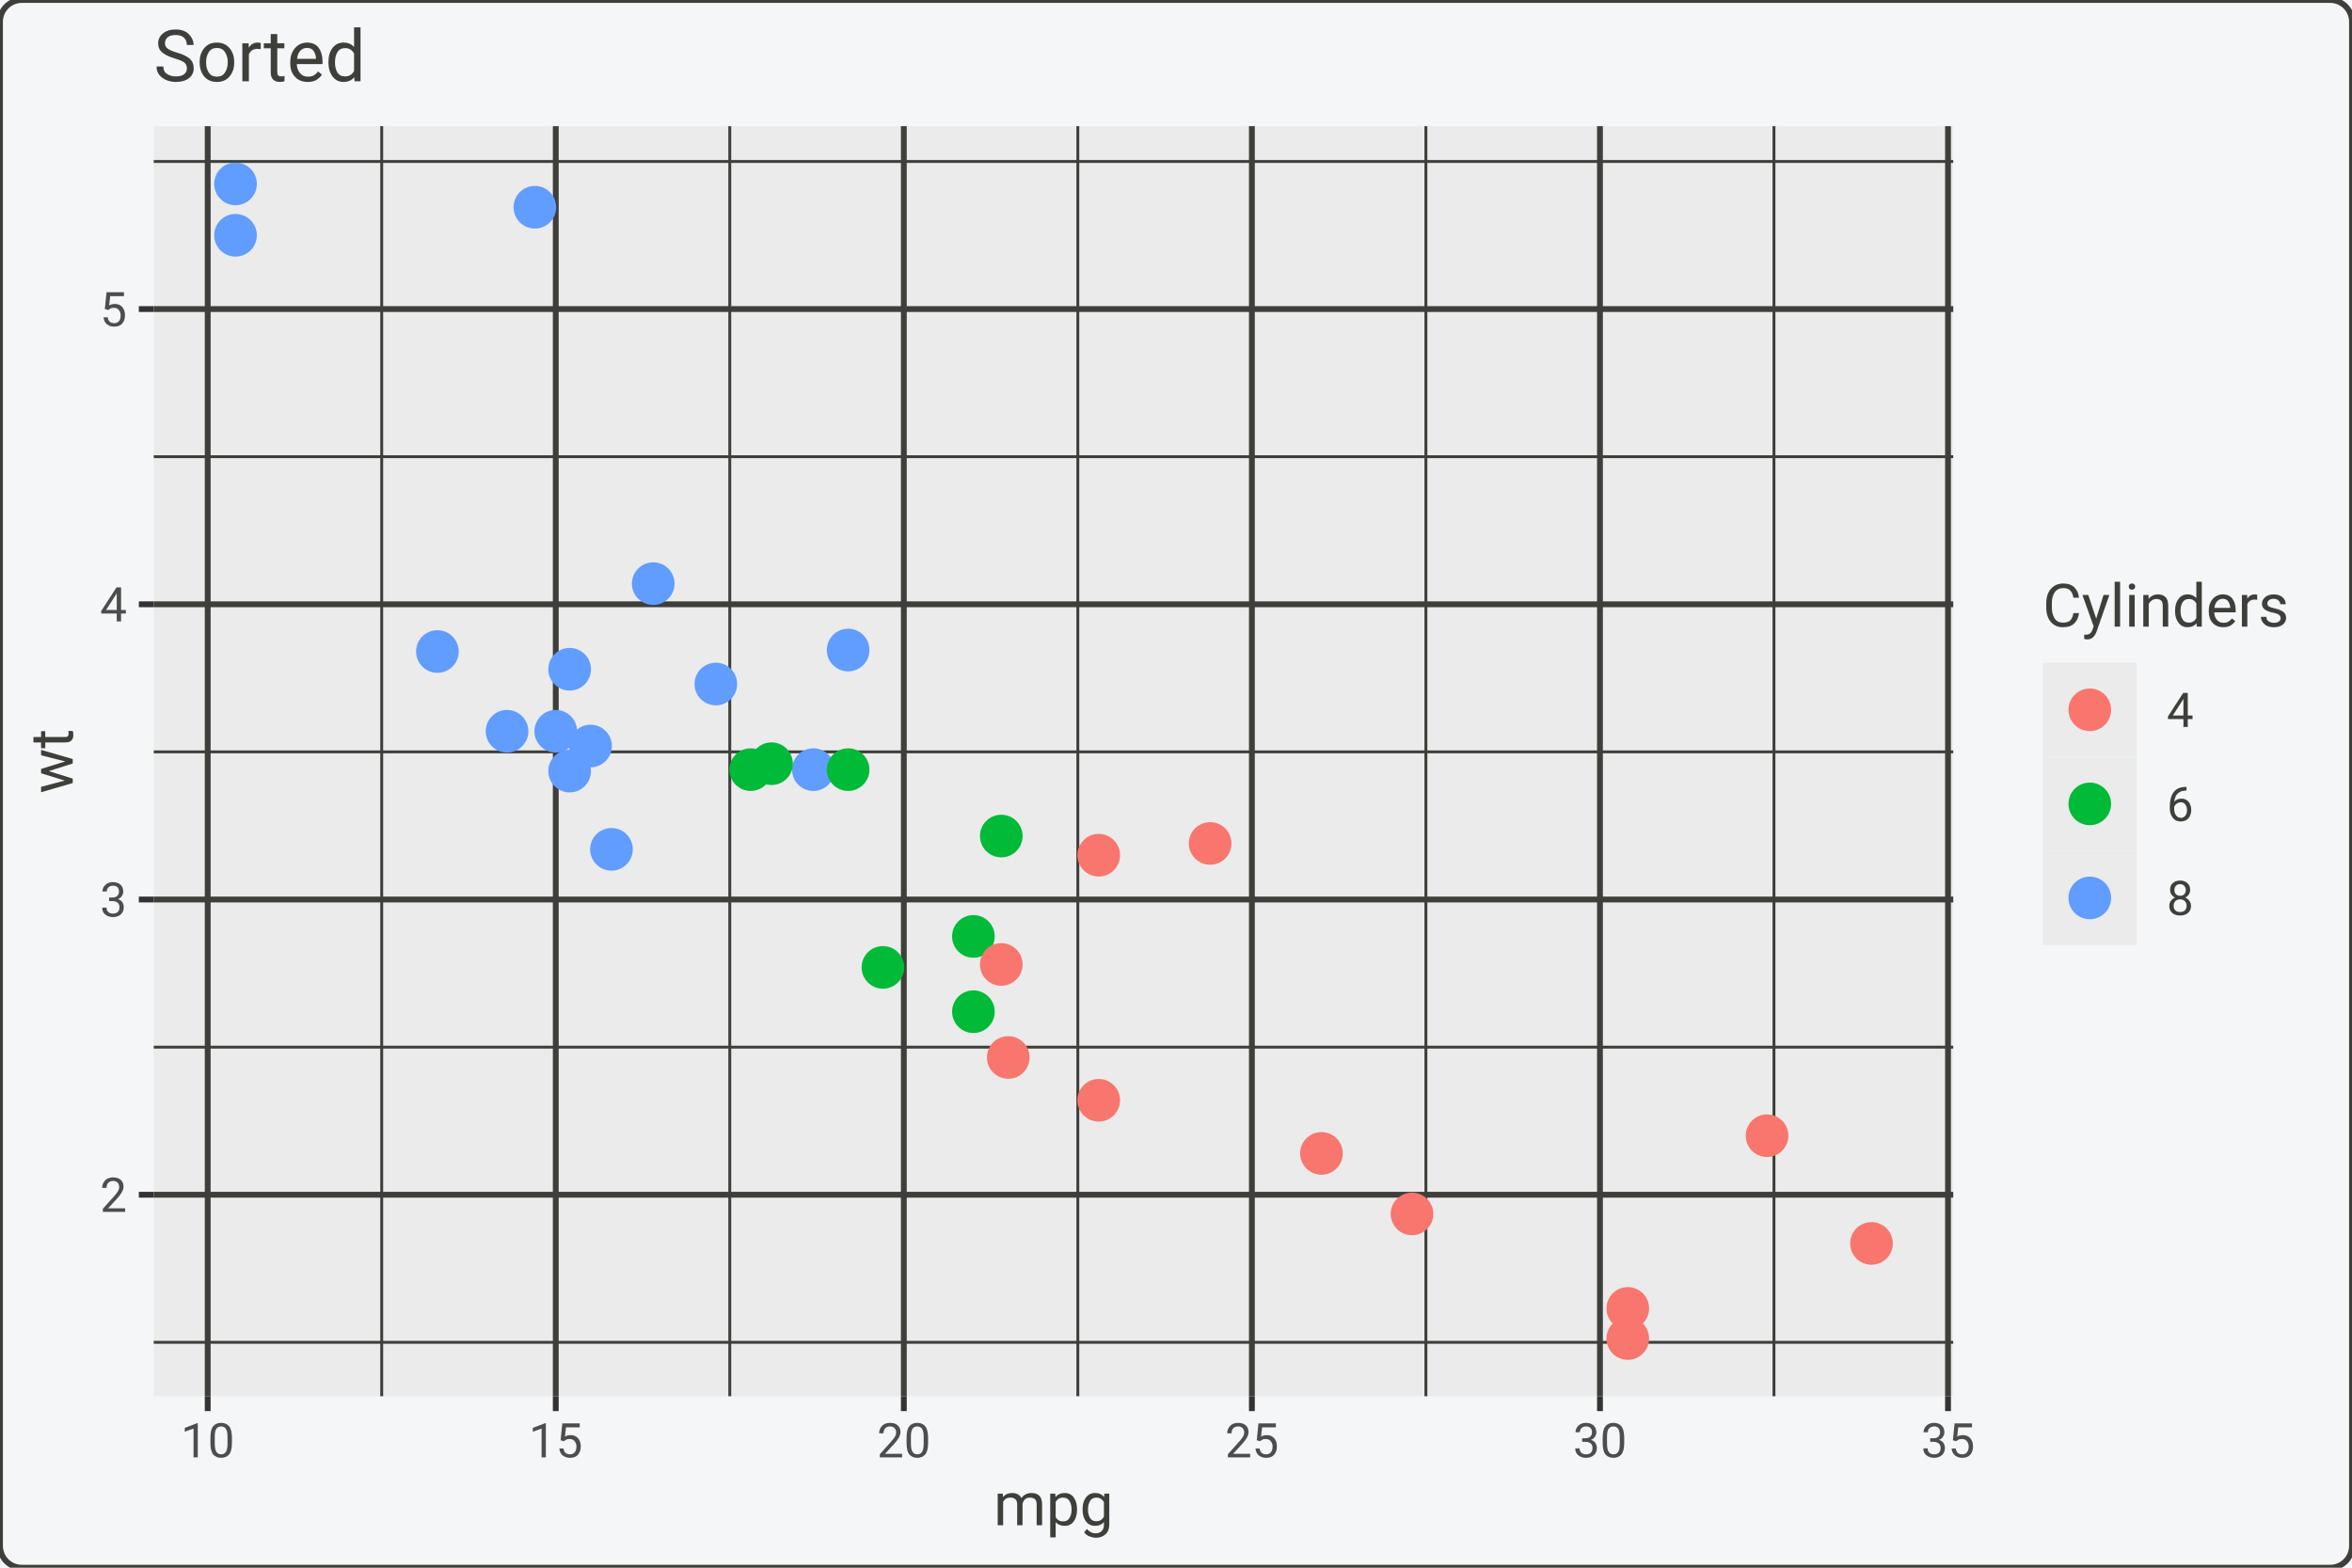
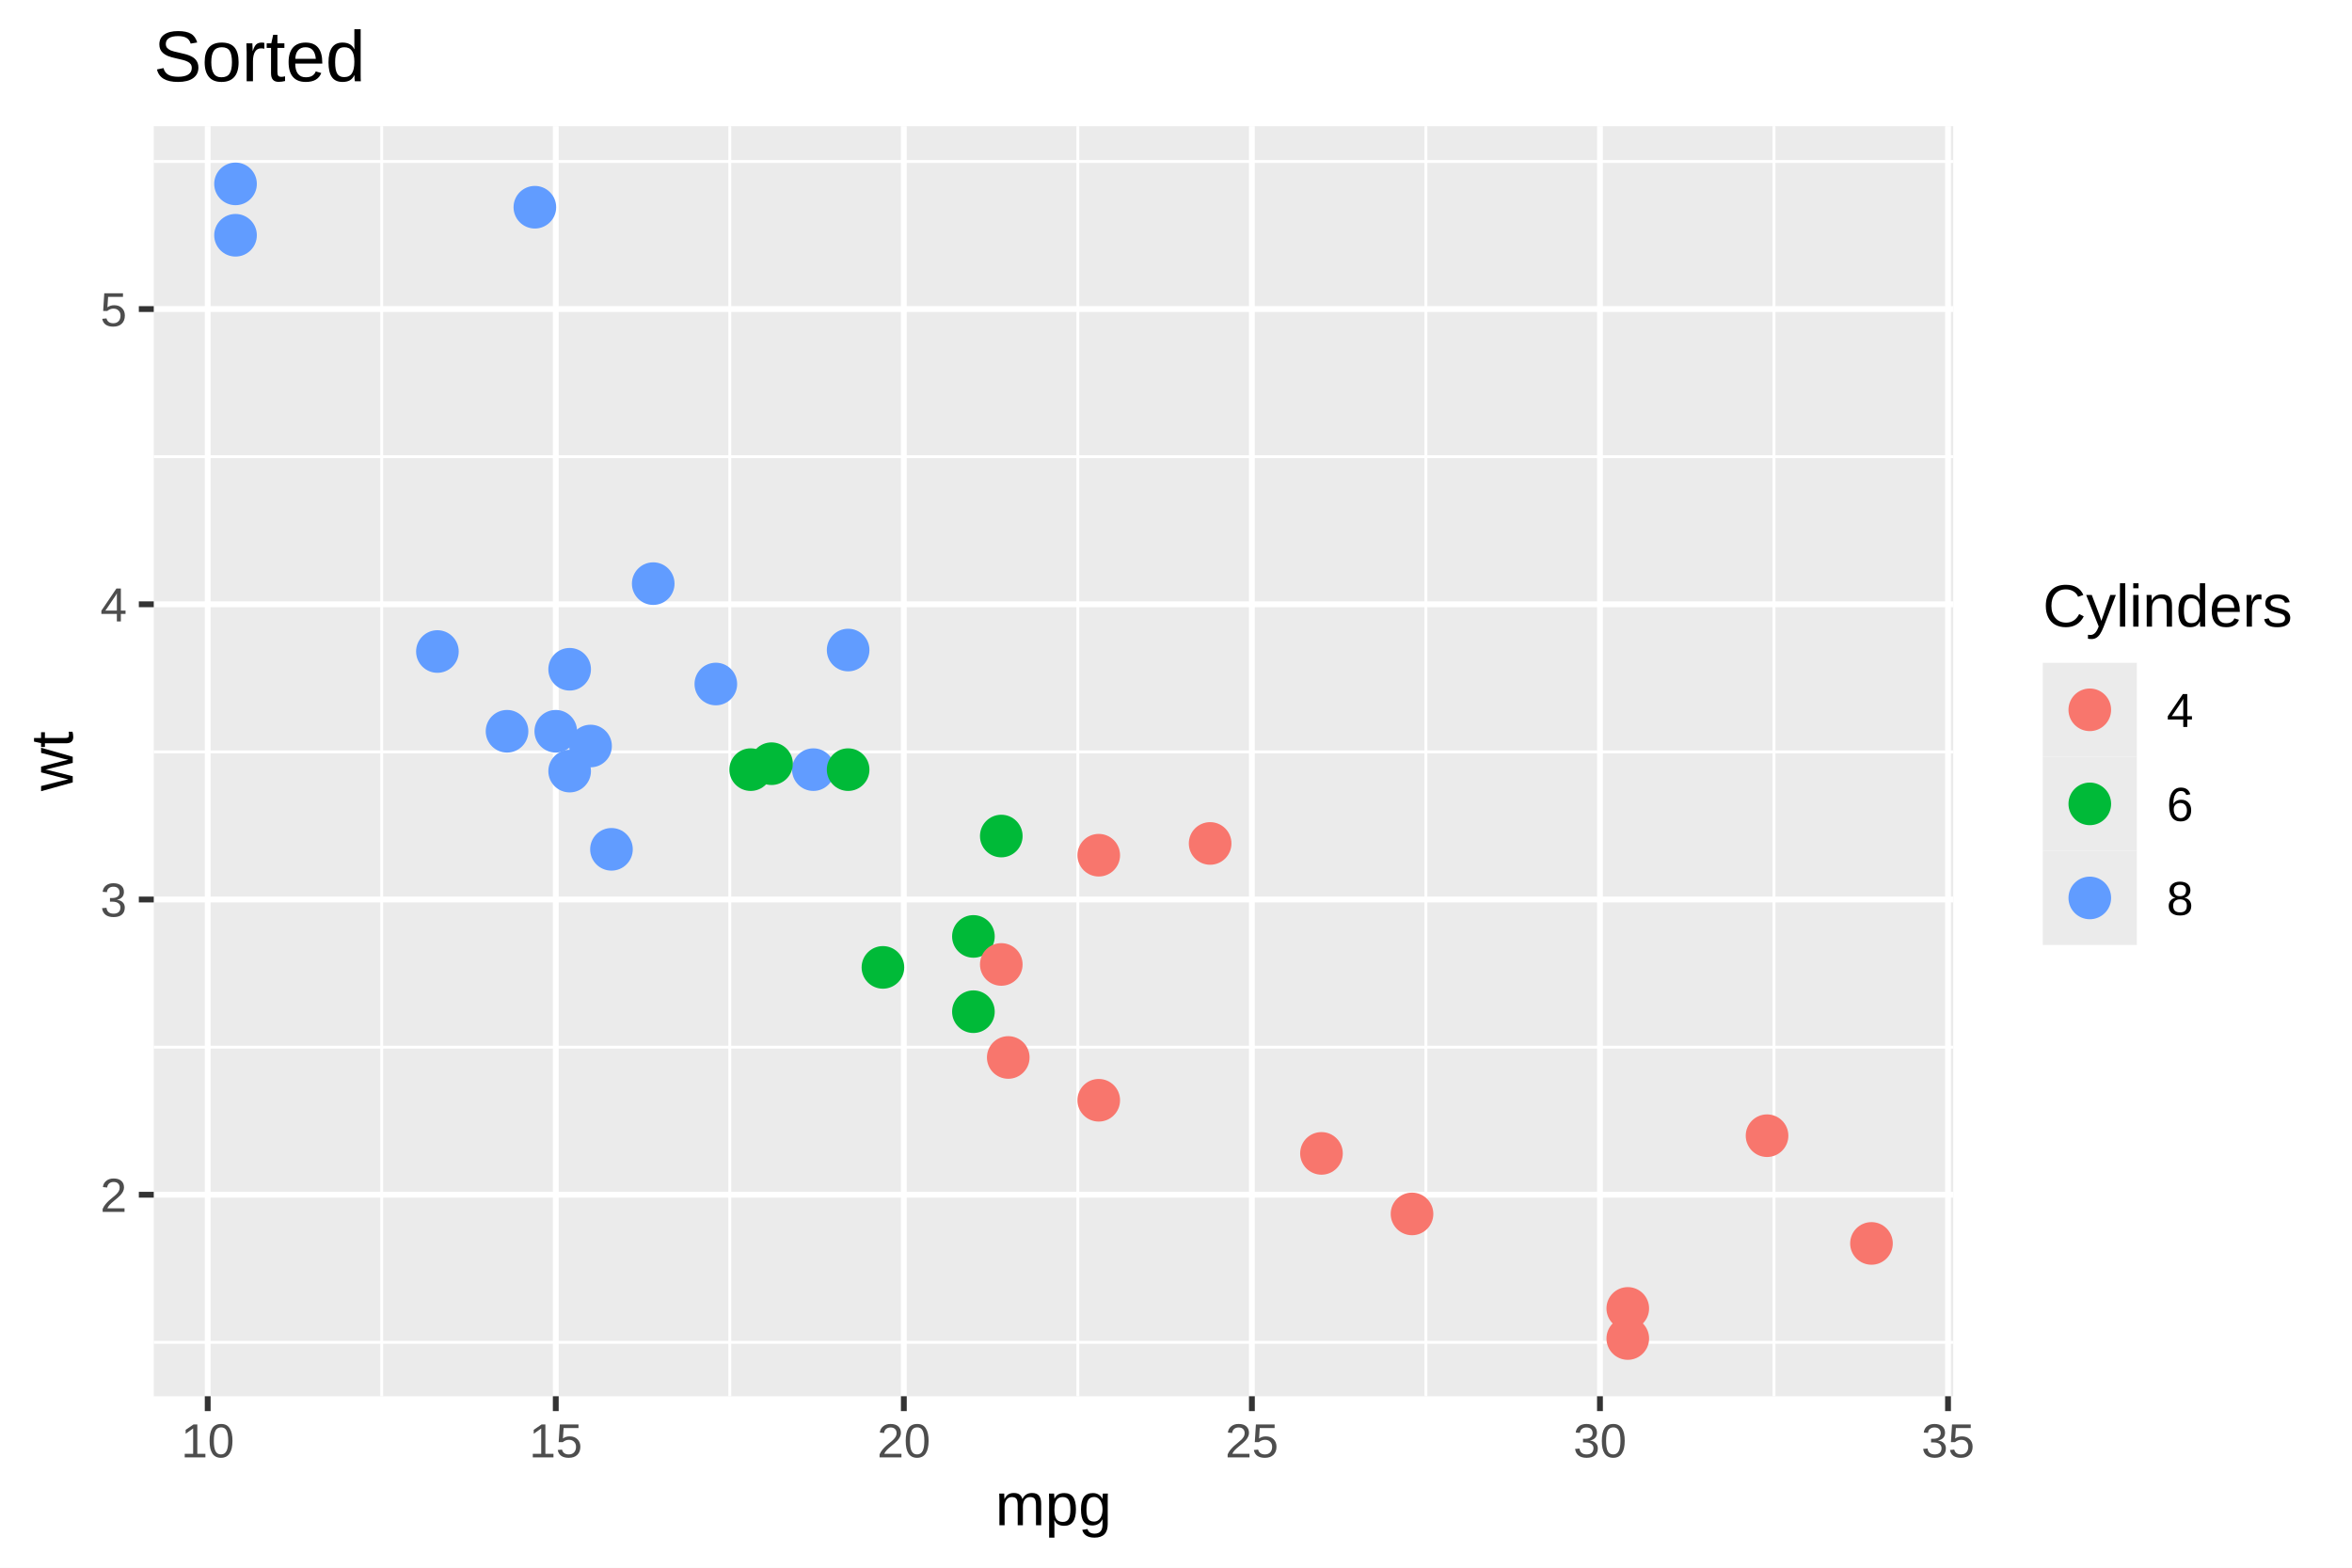
<svg xmlns="http://www.w3.org/2000/svg" width="432.00pt" height="288.00pt" viewBox="0 0 432.00 288.00">
  <g class="svglite">
    <defs>
      <style type="text/css">
-     /* theme-aware-processed */
-     .svglite line, .svglite polyline, .svglite polygon, .svglite path, .svglite circle {
+     .svglite line, .svglite polyline, .svglite polygon, .svglite path, .svglite rect, .svglite circle {
      fill: none;
-       stroke: #3E3F3A;
-       stroke-linecap: round;
-       stroke-linejoin: round;
-       stroke-miterlimit: 10.00;
-     }
-     .svglite &gt; g &gt; rect {
-       fill: none;
-       stroke: #3E3F3A;
+       stroke: #000000;
      stroke-linecap: round;
      stroke-linejoin: round;
      stroke-miterlimit: 10.00;
    }
    .svglite text {
      white-space: pre;
-       fill: #3E3F3A;
    }
    .svglite g.glyphgroup path {
      fill: inherit;
      stroke: none;
    }
  </style>
    </defs>
-     <rect class="svg-bg" width="100%" height="100%" style="stroke: none; fill: #F5F6F8;" />
+     <rect width="100%" height="100%" style="stroke: none; fill: none;" />
    <defs>
      <clipPath id="cpMC4wMHw0MzIuMDB8MC4wMHwyODguMDA=">
        <rect x="0.00" y="0.00" width="432.00" height="288.00" />
      </clipPath>
    </defs>
    <g clip-path="url(#cpMC4wMHw0MzIuMDB8MC4wMHwyODguMDA=)">
-       <rect rx="4" x="0" y="0.00" width="432.00" height="288.00" style="stroke-width: 1.07; stroke: #3E3F3A; fill: #F5F6F8;" />
+       <rect x="0" y="0.00" width="432.00" height="288.00" style="stroke-width: 1.07; stroke: #FFFFFF; fill: #FFFFFF;" />
    </g>
    <defs>
      <clipPath id="cpMjguMjR8MzU4Ljc2fDIzLjE4fDI1Ni41MA==">
        <rect x="28.24" y="23.18" width="330.52" height="233.33" />
      </clipPath>
    </defs>
    <g clip-path="url(#cpMjguMjR8MzU4Ljc2fDIzLjE4fDI1Ni41MA==)">
      <rect x="28.24" y="23.18" width="330.52" height="233.33" style="stroke-width: 1.07; stroke: none; fill: #EBEBEB;" />
-       <polyline points="28.24,246.60 358.76,246.60 " style="stroke-width: 0.53; stroke: #3E3F3A; stroke-linecap: butt;" />
-       <polyline points="28.24,192.37 358.76,192.37 " style="stroke-width: 0.53; stroke: #3E3F3A; stroke-linecap: butt;" />
-       <polyline points="28.24,138.13 358.76,138.13 " style="stroke-width: 0.53; stroke: #3E3F3A; stroke-linecap: butt;" />
-       <polyline points="28.24,83.90 358.76,83.90 " style="stroke-width: 0.53; stroke: #3E3F3A; stroke-linecap: butt;" />
-       <polyline points="28.24,29.66 358.76,29.66 " style="stroke-width: 0.53; stroke: #3E3F3A; stroke-linecap: butt;" />
-       <polyline points="70.11,256.50 70.11,23.18 " style="stroke-width: 0.53; stroke: #3E3F3A; stroke-linecap: butt;" />
-       <polyline points="134.04,256.50 134.04,23.18 " style="stroke-width: 0.53; stroke: #3E3F3A; stroke-linecap: butt;" />
-       <polyline points="197.97,256.50 197.97,23.18 " style="stroke-width: 0.53; stroke: #3E3F3A; stroke-linecap: butt;" />
-       <polyline points="261.90,256.50 261.90,23.18 " style="stroke-width: 0.53; stroke: #3E3F3A; stroke-linecap: butt;" />
-       <polyline points="325.83,256.50 325.83,23.18 " style="stroke-width: 0.53; stroke: #3E3F3A; stroke-linecap: butt;" />
-       <polyline points="28.24,219.49 358.76,219.49 " style="stroke-width: 1.07; stroke: #3E3F3A; stroke-linecap: butt;" />
-       <polyline points="28.24,165.25 358.76,165.25 " style="stroke-width: 1.07; stroke: #3E3F3A; stroke-linecap: butt;" />
-       <polyline points="28.24,111.01 358.76,111.01 " style="stroke-width: 1.07; stroke: #3E3F3A; stroke-linecap: butt;" />
-       <polyline points="28.24,56.78 358.76,56.78 " style="stroke-width: 1.07; stroke: #3E3F3A; stroke-linecap: butt;" />
-       <polyline points="38.15,256.50 38.15,23.18 " style="stroke-width: 1.07; stroke: #3E3F3A; stroke-linecap: butt;" />
-       <polyline points="102.08,256.50 102.08,23.18 " style="stroke-width: 1.07; stroke: #3E3F3A; stroke-linecap: butt;" />
-       <polyline points="166.01,256.50 166.01,23.18 " style="stroke-width: 1.07; stroke: #3E3F3A; stroke-linecap: butt;" />
-       <polyline points="229.94,256.50 229.94,23.18 " style="stroke-width: 1.07; stroke: #3E3F3A; stroke-linecap: butt;" />
-       <polyline points="293.87,256.50 293.87,23.18 " style="stroke-width: 1.07; stroke: #3E3F3A; stroke-linecap: butt;" />
-       <polyline points="357.80,256.50 357.80,23.18 " style="stroke-width: 1.07; stroke: #3E3F3A; stroke-linecap: butt;" />
+       <polyline points="28.24,246.60 358.76,246.60 " style="stroke-width: 0.53; stroke: #FFFFFF; stroke-linecap: butt;" />
+       <polyline points="28.24,192.37 358.76,192.37 " style="stroke-width: 0.53; stroke: #FFFFFF; stroke-linecap: butt;" />
+       <polyline points="28.24,138.13 358.76,138.13 " style="stroke-width: 0.53; stroke: #FFFFFF; stroke-linecap: butt;" />
+       <polyline points="28.24,83.90 358.76,83.90 " style="stroke-width: 0.53; stroke: #FFFFFF; stroke-linecap: butt;" />
+       <polyline points="28.24,29.66 358.76,29.66 " style="stroke-width: 0.53; stroke: #FFFFFF; stroke-linecap: butt;" />
+       <polyline points="70.11,256.50 70.11,23.18 " style="stroke-width: 0.53; stroke: #FFFFFF; stroke-linecap: butt;" />
+       <polyline points="134.04,256.50 134.04,23.18 " style="stroke-width: 0.53; stroke: #FFFFFF; stroke-linecap: butt;" />
+       <polyline points="197.97,256.50 197.97,23.18 " style="stroke-width: 0.53; stroke: #FFFFFF; stroke-linecap: butt;" />
+       <polyline points="261.90,256.50 261.90,23.18 " style="stroke-width: 0.53; stroke: #FFFFFF; stroke-linecap: butt;" />
+       <polyline points="325.83,256.50 325.83,23.18 " style="stroke-width: 0.53; stroke: #FFFFFF; stroke-linecap: butt;" />
+       <polyline points="28.24,219.49 358.76,219.49 " style="stroke-width: 1.07; stroke: #FFFFFF; stroke-linecap: butt;" />
+       <polyline points="28.24,165.25 358.76,165.25 " style="stroke-width: 1.07; stroke: #FFFFFF; stroke-linecap: butt;" />
+       <polyline points="28.24,111.01 358.76,111.01 " style="stroke-width: 1.07; stroke: #FFFFFF; stroke-linecap: butt;" />
+       <polyline points="28.24,56.78 358.76,56.78 " style="stroke-width: 1.07; stroke: #FFFFFF; stroke-linecap: butt;" />
+       <polyline points="38.15,256.50 38.15,23.18 " style="stroke-width: 1.07; stroke: #FFFFFF; stroke-linecap: butt;" />
+       <polyline points="102.08,256.50 102.08,23.18 " style="stroke-width: 1.07; stroke: #FFFFFF; stroke-linecap: butt;" />
+       <polyline points="166.01,256.50 166.01,23.18 " style="stroke-width: 1.07; stroke: #FFFFFF; stroke-linecap: butt;" />
+       <polyline points="229.94,256.50 229.94,23.18 " style="stroke-width: 1.07; stroke: #FFFFFF; stroke-linecap: butt;" />
+       <polyline points="293.87,256.50 293.87,23.18 " style="stroke-width: 1.07; stroke: #FFFFFF; stroke-linecap: butt;" />
+       <polyline points="357.80,256.50 357.80,23.18 " style="stroke-width: 1.07; stroke: #FFFFFF; stroke-linecap: butt;" />
      <circle cx="178.79" cy="185.86" r="3.56" style="stroke-width: 0.71; stroke: #00BA38; fill: #00BA38;" />
      <circle cx="178.79" cy="172.03" r="3.56" style="stroke-width: 0.71; stroke: #00BA38; fill: #00BA38;" />
      <circle cx="201.81" cy="202.13" r="3.56" style="stroke-width: 0.71; stroke: #F8766D; fill: #F8766D;" />
      <circle cx="183.91" cy="153.59" r="3.56" style="stroke-width: 0.71; stroke: #00BA38; fill: #00BA38;" />
      <circle cx="149.39" cy="141.39" r="3.56" style="stroke-width: 0.71; stroke: #619CFF; fill: #619CFF;" />
      <circle cx="141.71" cy="140.30" r="3.56" style="stroke-width: 0.71; stroke: #00BA38; fill: #00BA38;" />
      <circle cx="93.13" cy="134.34" r="3.56" style="stroke-width: 0.71; stroke: #619CFF; fill: #619CFF;" />
      <circle cx="222.27" cy="154.95" r="3.56" style="stroke-width: 0.71; stroke: #F8766D; fill: #F8766D;" />
      <circle cx="201.81" cy="157.11" r="3.56" style="stroke-width: 0.71; stroke: #F8766D; fill: #F8766D;" />
      <circle cx="155.78" cy="141.39" r="3.56" style="stroke-width: 0.71; stroke: #00BA38; fill: #00BA38;" />
      <circle cx="137.88" cy="141.39" r="3.56" style="stroke-width: 0.71; stroke: #00BA38; fill: #00BA38;" />
      <circle cx="119.98" cy="107.22" r="3.56" style="stroke-width: 0.71; stroke: #619CFF; fill: #619CFF;" />
      <circle cx="131.48" cy="125.66" r="3.56" style="stroke-width: 0.71; stroke: #619CFF; fill: #619CFF;" />
      <circle cx="104.63" cy="122.95" r="3.56" style="stroke-width: 0.71; stroke: #619CFF; fill: #619CFF;" />
      <circle cx="43.26" cy="43.22" r="3.56" style="stroke-width: 0.71; stroke: #619CFF; fill: #619CFF;" />
      <circle cx="43.26" cy="33.78" r="3.56" style="stroke-width: 0.71; stroke: #619CFF; fill: #619CFF;" />
      <circle cx="98.24" cy="38.07" r="3.56" style="stroke-width: 0.71; stroke: #619CFF; fill: #619CFF;" />
      <circle cx="324.56" cy="208.64" r="3.56" style="stroke-width: 0.71; stroke: #F8766D; fill: #F8766D;" />
      <circle cx="298.98" cy="240.37" r="3.56" style="stroke-width: 0.71; stroke: #F8766D; fill: #F8766D;" />
      <circle cx="343.74" cy="228.43" r="3.56" style="stroke-width: 0.71; stroke: #F8766D; fill: #F8766D;" />
      <circle cx="185.19" cy="194.27" r="3.56" style="stroke-width: 0.71; stroke: #F8766D; fill: #F8766D;" />
      <circle cx="108.47" cy="137.05" r="3.56" style="stroke-width: 0.71; stroke: #619CFF; fill: #619CFF;" />
      <circle cx="104.63" cy="141.66" r="3.56" style="stroke-width: 0.71; stroke: #619CFF; fill: #619CFF;" />
      <circle cx="80.34" cy="119.69" r="3.56" style="stroke-width: 0.71; stroke: #619CFF; fill: #619CFF;" />
      <circle cx="155.78" cy="119.42" r="3.56" style="stroke-width: 0.71; stroke: #619CFF; fill: #619CFF;" />
      <circle cx="259.35" cy="223.01" r="3.56" style="stroke-width: 0.71; stroke: #F8766D; fill: #F8766D;" />
      <circle cx="242.72" cy="211.89" r="3.56" style="stroke-width: 0.71; stroke: #F8766D; fill: #F8766D;" />
      <circle cx="298.98" cy="245.90" r="3.56" style="stroke-width: 0.71; stroke: #F8766D; fill: #F8766D;" />
      <circle cx="112.31" cy="156.03" r="3.56" style="stroke-width: 0.71; stroke: #619CFF; fill: #619CFF;" />
      <circle cx="162.17" cy="177.72" r="3.56" style="stroke-width: 0.71; stroke: #00BA38; fill: #00BA38;" />
      <circle cx="102.08" cy="134.34" r="3.56" style="stroke-width: 0.71; stroke: #619CFF; fill: #619CFF;" />
      <circle cx="183.91" cy="177.18" r="3.56" style="stroke-width: 0.71; stroke: #F8766D; fill: #F8766D;" />
    </g>
    <g clip-path="url(#cpMC4wMHw0MzIuMDB8MC4wMHwyODguMDA=)">
-       <text x="23.31" y="222.64" text-anchor="end" style="font-size: 8.80px;fill: #4D4D4D; font-family: &quot;Roboto&quot;, -apple-system, BlinkMacSystemFont, &quot;Segoe UI&quot;, system-ui, sans-serif;" textLength="4.89px" lengthAdjust="spacingAndGlyphs">2</text>
-       <text x="23.31" y="168.40" text-anchor="end" style="font-size: 8.80px;fill: #4D4D4D; font-family: &quot;Roboto&quot;, -apple-system, BlinkMacSystemFont, &quot;Segoe UI&quot;, system-ui, sans-serif;" textLength="4.89px" lengthAdjust="spacingAndGlyphs">3</text>
-       <text x="23.31" y="114.16" text-anchor="end" style="font-size: 8.80px;fill: #4D4D4D; font-family: &quot;Roboto&quot;, -apple-system, BlinkMacSystemFont, &quot;Segoe UI&quot;, system-ui, sans-serif;" textLength="4.89px" lengthAdjust="spacingAndGlyphs">4</text>
-       <text x="23.31" y="59.93" text-anchor="end" style="font-size: 8.80px;fill: #4D4D4D; font-family: &quot;Roboto&quot;, -apple-system, BlinkMacSystemFont, &quot;Segoe UI&quot;, system-ui, sans-serif;" textLength="4.89px" lengthAdjust="spacingAndGlyphs">5</text>
+       <text x="23.31" y="222.64" text-anchor="end" style="font-size: 8.80px;fill: #4D4D4D; font-family: &quot;Arial&quot;;" textLength="4.89px" lengthAdjust="spacingAndGlyphs">2</text>
+       <text x="23.31" y="168.40" text-anchor="end" style="font-size: 8.80px;fill: #4D4D4D; font-family: &quot;Arial&quot;;" textLength="4.89px" lengthAdjust="spacingAndGlyphs">3</text>
+       <text x="23.31" y="114.16" text-anchor="end" style="font-size: 8.80px;fill: #4D4D4D; font-family: &quot;Arial&quot;;" textLength="4.89px" lengthAdjust="spacingAndGlyphs">4</text>
+       <text x="23.31" y="59.93" text-anchor="end" style="font-size: 8.80px;fill: #4D4D4D; font-family: &quot;Arial&quot;;" textLength="4.89px" lengthAdjust="spacingAndGlyphs">5</text>
      <polyline points="25.50,219.49 28.24,219.49 " style="stroke-width: 1.07; stroke: #333333; stroke-linecap: butt;" />
      <polyline points="25.50,165.25 28.24,165.25 " style="stroke-width: 1.07; stroke: #333333; stroke-linecap: butt;" />
      <polyline points="25.50,111.01 28.24,111.01 " style="stroke-width: 1.07; stroke: #333333; stroke-linecap: butt;" />
      <polyline points="25.50,56.78 28.24,56.78 " style="stroke-width: 1.07; stroke: #333333; stroke-linecap: butt;" />
      <polyline points="38.15,259.24 38.15,256.50 " style="stroke-width: 1.07; stroke: #333333; stroke-linecap: butt;" />
      <polyline points="102.08,259.24 102.08,256.50 " style="stroke-width: 1.07; stroke: #333333; stroke-linecap: butt;" />
      <polyline points="166.01,259.24 166.01,256.50 " style="stroke-width: 1.07; stroke: #333333; stroke-linecap: butt;" />
      <polyline points="229.94,259.24 229.94,256.50 " style="stroke-width: 1.07; stroke: #333333; stroke-linecap: butt;" />
      <polyline points="293.87,259.24 293.87,256.50 " style="stroke-width: 1.07; stroke: #333333; stroke-linecap: butt;" />
      <polyline points="357.80,259.24 357.80,256.50 " style="stroke-width: 1.07; stroke: #333333; stroke-linecap: butt;" />
-       <text x="38.15" y="267.74" text-anchor="middle" style="font-size: 8.80px;fill: #4D4D4D; font-family: &quot;Roboto&quot;, -apple-system, BlinkMacSystemFont, &quot;Segoe UI&quot;, system-ui, sans-serif;" textLength="9.78px" lengthAdjust="spacingAndGlyphs">10</text>
-       <text x="102.08" y="267.74" text-anchor="middle" style="font-size: 8.80px;fill: #4D4D4D; font-family: &quot;Roboto&quot;, -apple-system, BlinkMacSystemFont, &quot;Segoe UI&quot;, system-ui, sans-serif;" textLength="9.78px" lengthAdjust="spacingAndGlyphs">15</text>
-       <text x="166.01" y="267.74" text-anchor="middle" style="font-size: 8.80px;fill: #4D4D4D; font-family: &quot;Roboto&quot;, -apple-system, BlinkMacSystemFont, &quot;Segoe UI&quot;, system-ui, sans-serif;" textLength="9.78px" lengthAdjust="spacingAndGlyphs">20</text>
-       <text x="229.94" y="267.74" text-anchor="middle" style="font-size: 8.80px;fill: #4D4D4D; font-family: &quot;Roboto&quot;, -apple-system, BlinkMacSystemFont, &quot;Segoe UI&quot;, system-ui, sans-serif;" textLength="9.78px" lengthAdjust="spacingAndGlyphs">25</text>
-       <text x="293.87" y="267.74" text-anchor="middle" style="font-size: 8.80px;fill: #4D4D4D; font-family: &quot;Roboto&quot;, -apple-system, BlinkMacSystemFont, &quot;Segoe UI&quot;, system-ui, sans-serif;" textLength="9.78px" lengthAdjust="spacingAndGlyphs">30</text>
-       <text x="357.80" y="267.74" text-anchor="middle" style="font-size: 8.80px;fill: #4D4D4D; font-family: &quot;Roboto&quot;, -apple-system, BlinkMacSystemFont, &quot;Segoe UI&quot;, system-ui, sans-serif;" textLength="9.78px" lengthAdjust="spacingAndGlyphs">35</text>
-       <text x="193.50" y="280.20" text-anchor="middle" style="font-size: 11.00px; font-family: &quot;Roboto&quot;, -apple-system, BlinkMacSystemFont, &quot;Segoe UI&quot;, system-ui, sans-serif;" textLength="21.41px" lengthAdjust="spacingAndGlyphs">mpg</text>
-       <text transform="translate(13.36,139.84) rotate(-90)" text-anchor="middle" style="font-size: 11.00px; font-family: &quot;Roboto&quot;, -apple-system, BlinkMacSystemFont, &quot;Segoe UI&quot;, system-ui, sans-serif;" textLength="11.00px" lengthAdjust="spacingAndGlyphs">wt</text>
-       <rect rx="4" x="369.72" y="100.60" width="56.80" height="78.47" style="stroke-width: 1.07; stroke: none; fill: #F5F6F8;" />
-       <text x="375.20" y="115.12" style="font-size: 11.00px; font-family: &quot;Roboto&quot;, -apple-system, BlinkMacSystemFont, &quot;Segoe UI&quot;, system-ui, sans-serif;" textLength="45.84px" lengthAdjust="spacingAndGlyphs">Cylinders</text>
+       <text x="38.15" y="267.74" text-anchor="middle" style="font-size: 8.80px;fill: #4D4D4D; font-family: &quot;Arial&quot;;" textLength="9.78px" lengthAdjust="spacingAndGlyphs">10</text>
+       <text x="102.08" y="267.74" text-anchor="middle" style="font-size: 8.80px;fill: #4D4D4D; font-family: &quot;Arial&quot;;" textLength="9.78px" lengthAdjust="spacingAndGlyphs">15</text>
+       <text x="166.01" y="267.74" text-anchor="middle" style="font-size: 8.80px;fill: #4D4D4D; font-family: &quot;Arial&quot;;" textLength="9.78px" lengthAdjust="spacingAndGlyphs">20</text>
+       <text x="229.94" y="267.74" text-anchor="middle" style="font-size: 8.80px;fill: #4D4D4D; font-family: &quot;Arial&quot;;" textLength="9.78px" lengthAdjust="spacingAndGlyphs">25</text>
+       <text x="293.87" y="267.74" text-anchor="middle" style="font-size: 8.80px;fill: #4D4D4D; font-family: &quot;Arial&quot;;" textLength="9.78px" lengthAdjust="spacingAndGlyphs">30</text>
+       <text x="357.80" y="267.74" text-anchor="middle" style="font-size: 8.80px;fill: #4D4D4D; font-family: &quot;Arial&quot;;" textLength="9.78px" lengthAdjust="spacingAndGlyphs">35</text>
+       <text x="193.50" y="280.20" text-anchor="middle" style="font-size: 11.00px; font-family: &quot;Arial&quot;;" textLength="21.41px" lengthAdjust="spacingAndGlyphs">mpg</text>
+       <text transform="translate(13.36,139.84) rotate(-90)" text-anchor="middle" style="font-size: 11.00px; font-family: &quot;Arial&quot;;" textLength="11.00px" lengthAdjust="spacingAndGlyphs">wt</text>
+       <rect x="369.72" y="100.60" width="56.80" height="78.47" style="stroke-width: 1.07; stroke: none; fill: #FFFFFF;" />
+       <text x="375.20" y="115.12" style="font-size: 11.00px; font-family: &quot;Arial&quot;;" textLength="45.84px" lengthAdjust="spacingAndGlyphs">Cylinders</text>
      <rect x="375.20" y="121.76" width="17.28" height="17.28" style="stroke-width: 1.07; stroke: none; fill: #EBEBEB;" />
      <circle cx="383.84" cy="130.40" r="3.56" style="stroke-width: 0.71; stroke: #F8766D; fill: #F8766D;" />
      <rect x="375.20" y="139.04" width="17.28" height="17.28" style="stroke-width: 1.07; stroke: none; fill: #EBEBEB;" />
      <circle cx="383.84" cy="147.68" r="3.56" style="stroke-width: 0.71; stroke: #00BA38; fill: #00BA38;" />
      <rect x="375.20" y="156.32" width="17.28" height="17.28" style="stroke-width: 1.07; stroke: none; fill: #EBEBEB;" />
      <circle cx="383.84" cy="164.96" r="3.56" style="stroke-width: 0.71; stroke: #619CFF; fill: #619CFF;" />
-       <text x="397.96" y="133.55" style="font-size: 8.80px; font-family: &quot;Roboto&quot;, -apple-system, BlinkMacSystemFont, &quot;Segoe UI&quot;, system-ui, sans-serif;" textLength="4.89px" lengthAdjust="spacingAndGlyphs">4</text>
-       <text x="397.96" y="150.83" style="font-size: 8.80px; font-family: &quot;Roboto&quot;, -apple-system, BlinkMacSystemFont, &quot;Segoe UI&quot;, system-ui, sans-serif;" textLength="4.89px" lengthAdjust="spacingAndGlyphs">6</text>
-       <text x="397.96" y="168.11" style="font-size: 8.80px; font-family: &quot;Roboto&quot;, -apple-system, BlinkMacSystemFont, &quot;Segoe UI&quot;, system-ui, sans-serif;" textLength="4.89px" lengthAdjust="spacingAndGlyphs">8</text>
-       <text x="28.24" y="14.93" style="font-size: 13.20px; font-family: &quot;Roboto&quot;, -apple-system, BlinkMacSystemFont, &quot;Segoe UI&quot;, system-ui, sans-serif;" textLength="38.83px" lengthAdjust="spacingAndGlyphs">Sorted</text>
+       <text x="397.96" y="133.55" style="font-size: 8.80px; font-family: &quot;Arial&quot;;" textLength="4.89px" lengthAdjust="spacingAndGlyphs">4</text>
+       <text x="397.96" y="150.83" style="font-size: 8.80px; font-family: &quot;Arial&quot;;" textLength="4.89px" lengthAdjust="spacingAndGlyphs">6</text>
+       <text x="397.96" y="168.11" style="font-size: 8.80px; font-family: &quot;Arial&quot;;" textLength="4.89px" lengthAdjust="spacingAndGlyphs">8</text>
+       <text x="28.24" y="14.93" style="font-size: 13.20px; font-family: &quot;Arial&quot;;" textLength="38.83px" lengthAdjust="spacingAndGlyphs">Sorted</text>
    </g>
  </g>
</svg>
